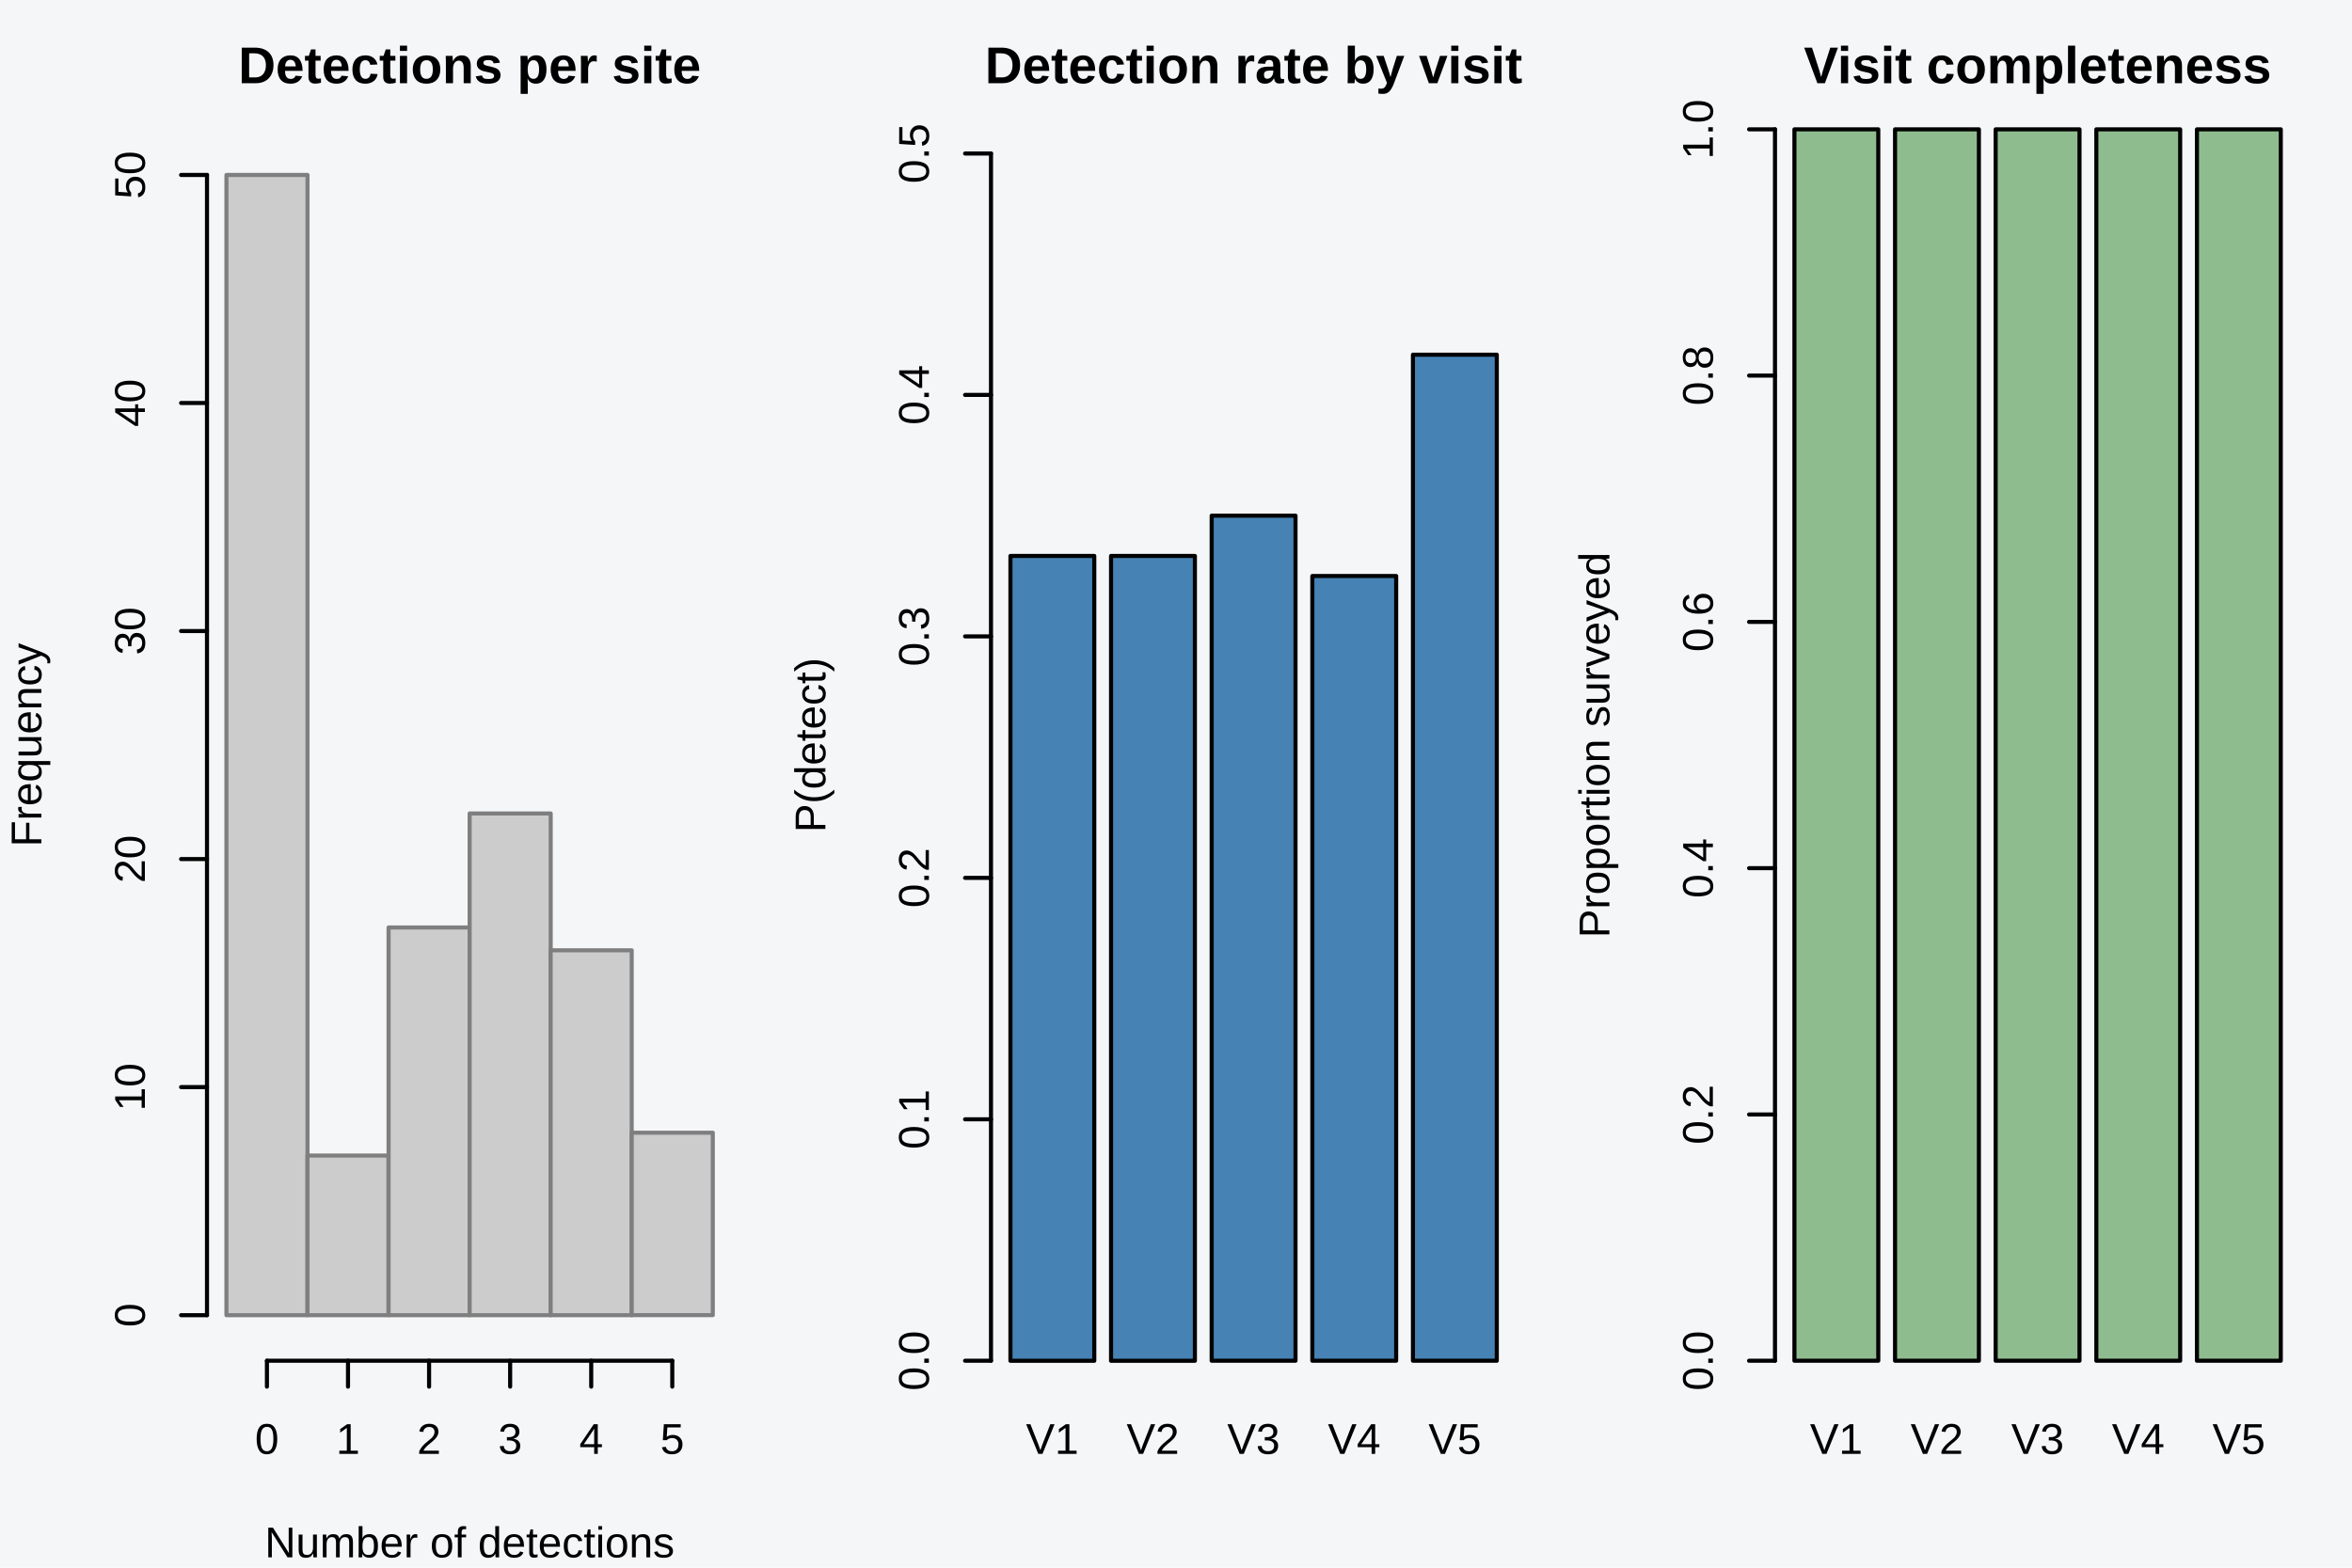
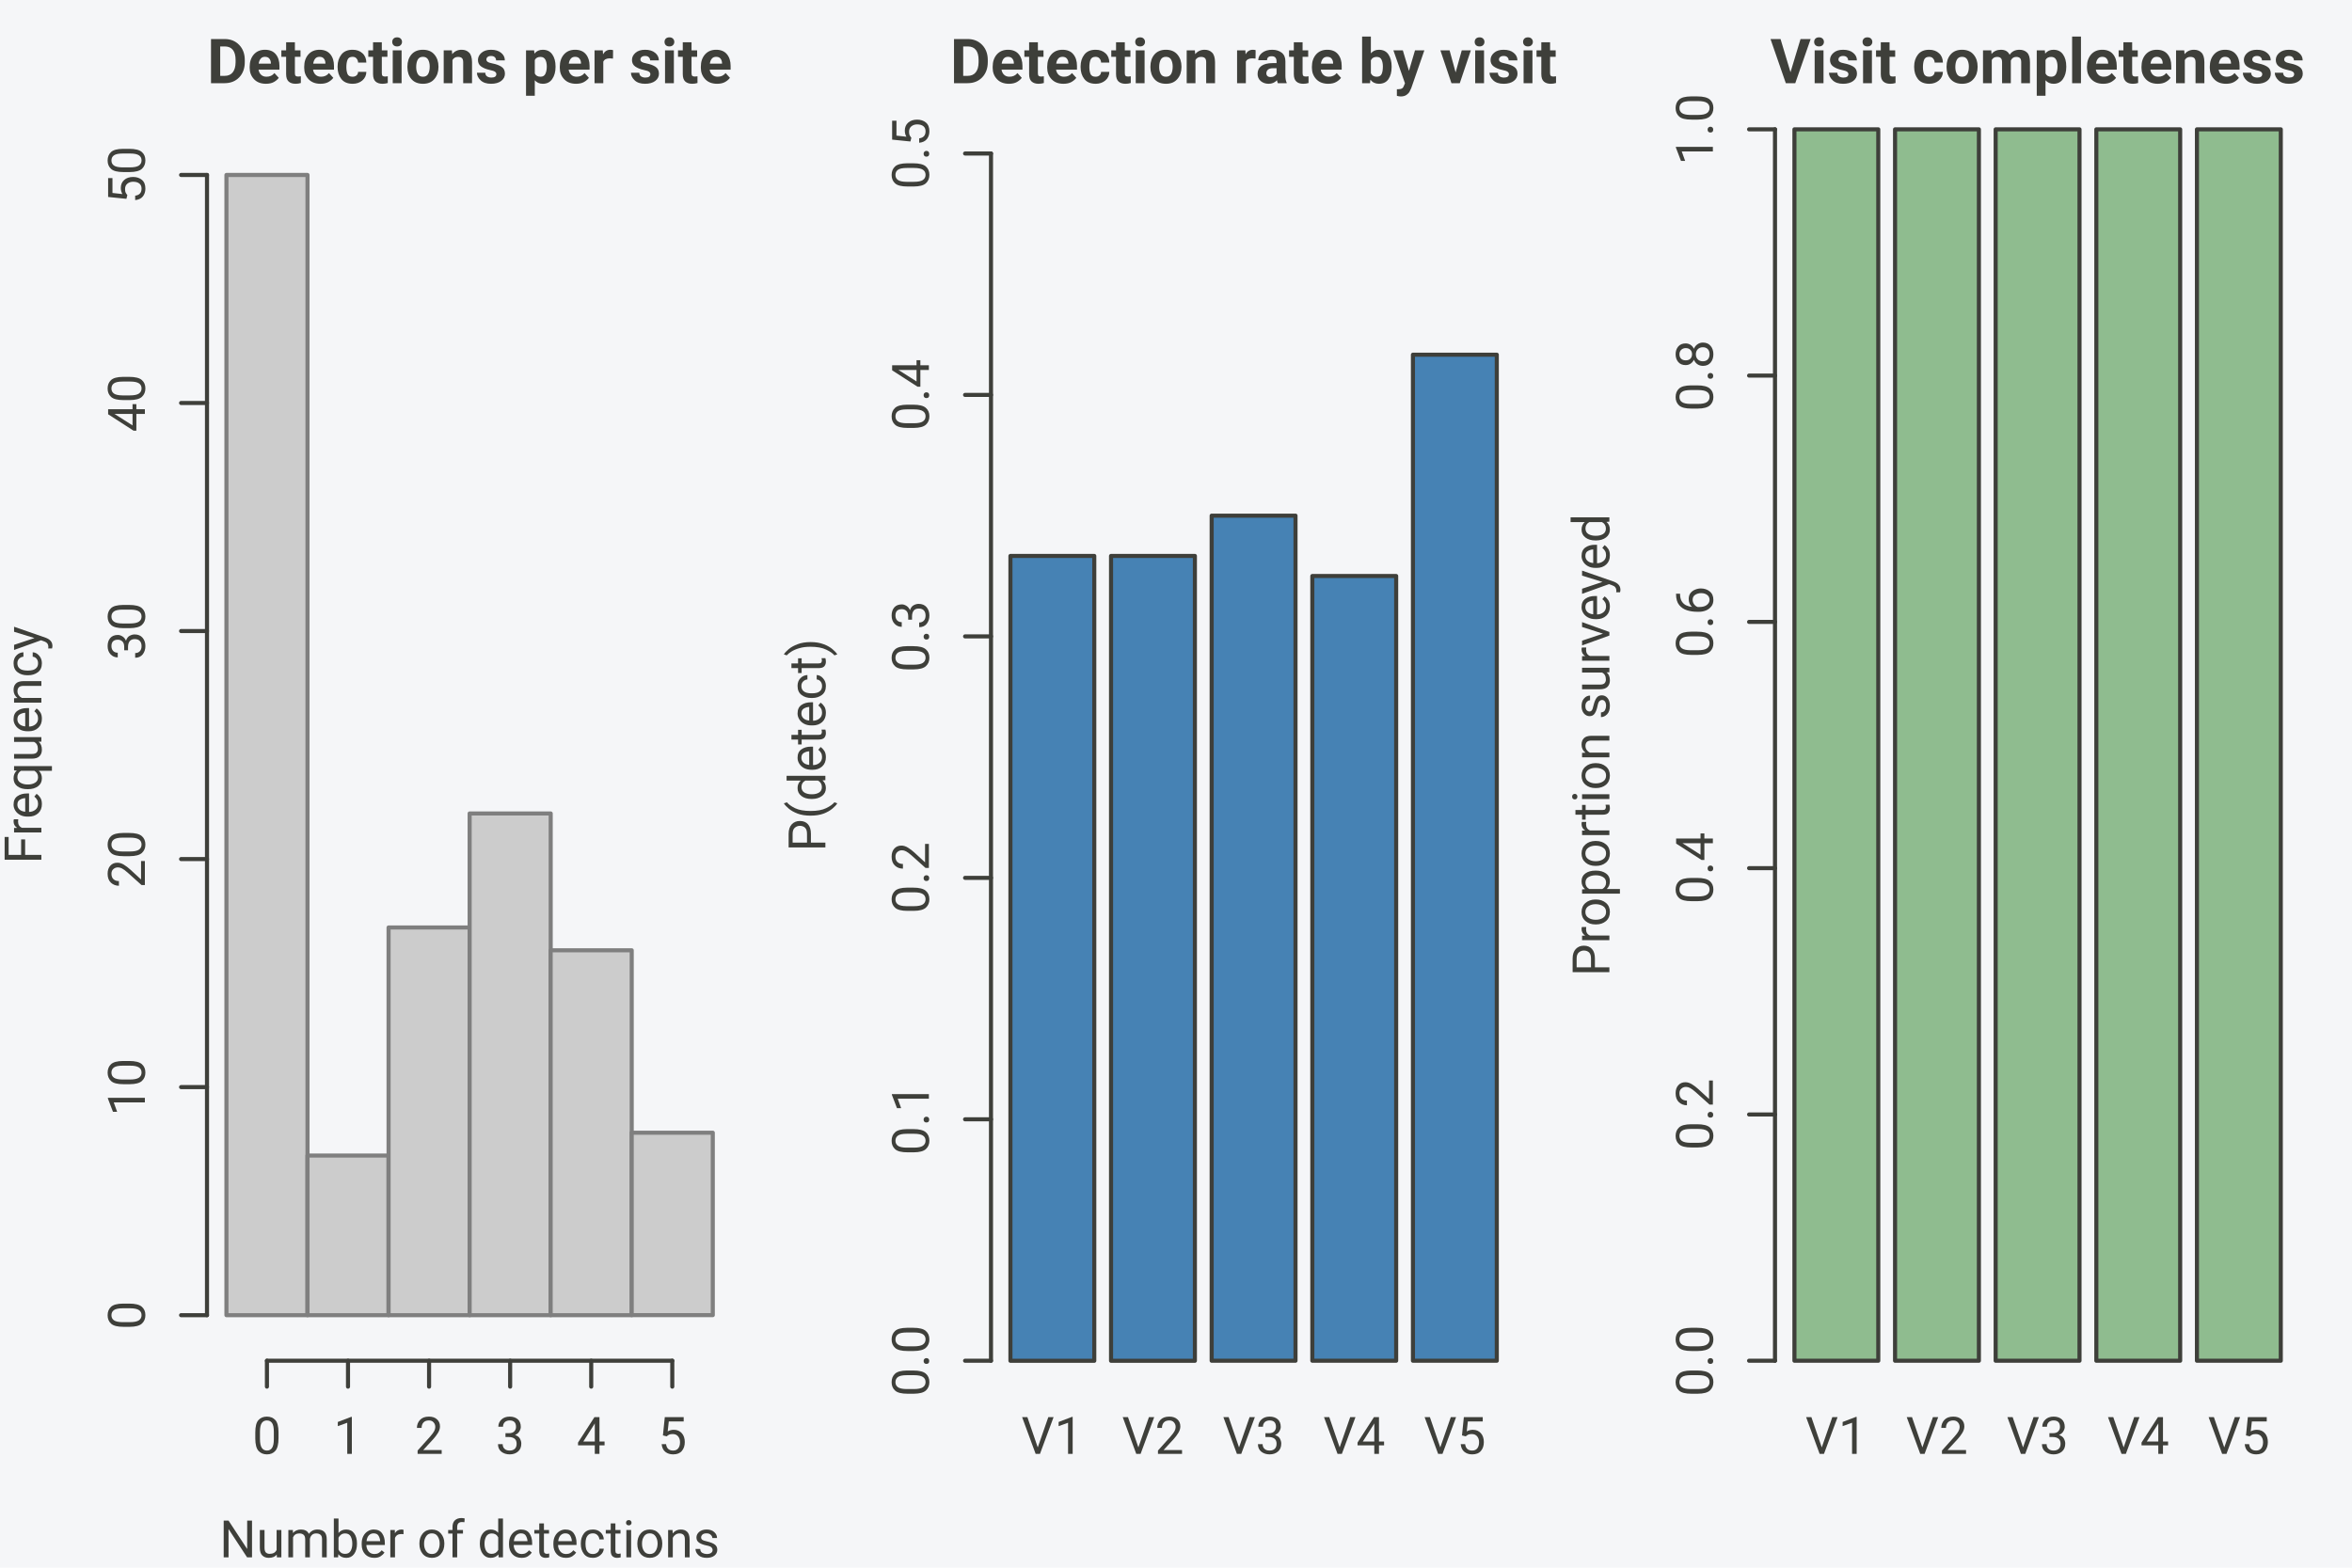
<svg xmlns="http://www.w3.org/2000/svg" width="432.00pt" height="288.00pt" viewBox="0 0 432.00 288.00">
  <g class="svglite">
    <defs>
      <style type="text/css">
-     .svglite line, .svglite polyline, .svglite polygon, .svglite path, .svglite rect, .svglite circle {
+     /* theme-aware-processed */
+     .svglite line, .svglite polyline, .svglite polygon, .svglite path, .svglite circle {
      fill: none;
-       stroke: #000000;
+       stroke: #3E3F3A;
+       stroke-linecap: round;
+       stroke-linejoin: round;
+       stroke-miterlimit: 10.00;
+     }
+     .svglite &gt; g &gt; rect {
+       fill: none;
+       stroke: #3E3F3A;
      stroke-linecap: round;
      stroke-linejoin: round;
      stroke-miterlimit: 10.00;
    }
    .svglite text {
      white-space: pre;
+       fill: #3E3F3A;
    }
    .svglite g.glyphgroup path {
      fill: inherit;
      stroke: none;
    }
  </style>
    </defs>
    <rect width="100%" height="100%" style="stroke: none; fill: #F5F6F8;" />
    <defs>
      <clipPath id="cpMC4wMHw0MzIuMDB8MC4wMHwyODguMDA=">
        <rect x="0.00" y="0.00" width="432.00" height="288.00" />
      </clipPath>
    </defs>
    <g clip-path="url(#cpMC4wMHw0MzIuMDB8MC4wMHwyODguMDA=)">
</g>
    <defs>
      <clipPath id="cpMC4wMHwxNDQuMDB8MC4wMHwyODguMDA=">
        <rect x="0.00" y="0.00" width="144.00" height="288.00" />
      </clipPath>
    </defs>
    <g clip-path="url(#cpMC4wMHwxNDQuMDB8MC4wMHwyODguMDA=)">
-       <text x="86.26" y="15.28" text-anchor="middle" style="font-size: 9.50px; font-weight: bold; font-family: &quot;Arial&quot;;" textLength="84.95px" lengthAdjust="spacingAndGlyphs">Detections per site</text>
-       <text x="86.26" y="286.10" text-anchor="middle" style="font-size: 7.92px; font-family: &quot;Arial&quot;;" textLength="75.12px" lengthAdjust="spacingAndGlyphs">Number of detections</text>
-       <text transform="translate(7.60,136.87) rotate(-90)" text-anchor="middle" style="font-size: 7.92px; font-family: &quot;Arial&quot;;" textLength="37.33px" lengthAdjust="spacingAndGlyphs">Frequency</text>
+       <text x="86.26" y="15.28" text-anchor="middle" style="font-size: 0.95em; font-weight: bold; font-family: &quot;Roboto&quot;, -apple-system, BlinkMacSystemFont, &quot;Segoe UI&quot;, system-ui, sans-serif;">Detections per site</text>
+       <text x="86.26" y="286.10" text-anchor="middle" style="font-size: 0.792em; font-family: &quot;Roboto&quot;, -apple-system, BlinkMacSystemFont, &quot;Segoe UI&quot;, system-ui, sans-serif;">Number of detections</text>
+       <text transform="translate(7.60,136.87) rotate(-90)" text-anchor="middle" style="font-size: 0.792em; font-family: &quot;Roboto&quot;, -apple-system, BlinkMacSystemFont, &quot;Segoe UI&quot;, system-ui, sans-serif;">Frequency</text>
    </g>
    <g clip-path="url(#cpMC4wMHw0MzIuMDB8MC4wMHwyODguMDA=)">
      <line x1="49.03" y1="249.98" x2="123.48" y2="249.98" style="stroke-width: 0.75;" />
      <line x1="49.03" y1="249.98" x2="49.03" y2="254.74" style="stroke-width: 0.75;" />
      <line x1="63.92" y1="249.98" x2="63.92" y2="254.74" style="stroke-width: 0.75;" />
      <line x1="78.81" y1="249.98" x2="78.81" y2="254.74" style="stroke-width: 0.75;" />
      <line x1="93.70" y1="249.98" x2="93.70" y2="254.74" style="stroke-width: 0.75;" />
      <line x1="108.59" y1="249.98" x2="108.59" y2="254.74" style="stroke-width: 0.75;" />
      <line x1="123.48" y1="249.98" x2="123.48" y2="254.74" style="stroke-width: 0.75;" />
-       <text x="49.03" y="267.09" text-anchor="middle" style="font-size: 7.92px; font-family: &quot;Arial&quot;;" textLength="4.39px" lengthAdjust="spacingAndGlyphs">0</text>
-       <text x="63.92" y="267.09" text-anchor="middle" style="font-size: 7.92px; font-family: &quot;Arial&quot;;" textLength="4.39px" lengthAdjust="spacingAndGlyphs">1</text>
-       <text x="78.81" y="267.09" text-anchor="middle" style="font-size: 7.92px; font-family: &quot;Arial&quot;;" textLength="4.39px" lengthAdjust="spacingAndGlyphs">2</text>
-       <text x="93.70" y="267.09" text-anchor="middle" style="font-size: 7.92px; font-family: &quot;Arial&quot;;" textLength="4.39px" lengthAdjust="spacingAndGlyphs">3</text>
-       <text x="108.59" y="267.09" text-anchor="middle" style="font-size: 7.92px; font-family: &quot;Arial&quot;;" textLength="4.39px" lengthAdjust="spacingAndGlyphs">4</text>
-       <text x="123.48" y="267.09" text-anchor="middle" style="font-size: 7.92px; font-family: &quot;Arial&quot;;" textLength="4.39px" lengthAdjust="spacingAndGlyphs">5</text>
+       <text x="49.03" y="267.09" text-anchor="middle" style="font-size: 0.792em; font-family: &quot;Roboto&quot;, -apple-system, BlinkMacSystemFont, &quot;Segoe UI&quot;, system-ui, sans-serif;">0</text>
+       <text x="63.92" y="267.09" text-anchor="middle" style="font-size: 0.792em; font-family: &quot;Roboto&quot;, -apple-system, BlinkMacSystemFont, &quot;Segoe UI&quot;, system-ui, sans-serif;">1</text>
+       <text x="78.81" y="267.09" text-anchor="middle" style="font-size: 0.792em; font-family: &quot;Roboto&quot;, -apple-system, BlinkMacSystemFont, &quot;Segoe UI&quot;, system-ui, sans-serif;">2</text>
+       <text x="93.70" y="267.09" text-anchor="middle" style="font-size: 0.792em; font-family: &quot;Roboto&quot;, -apple-system, BlinkMacSystemFont, &quot;Segoe UI&quot;, system-ui, sans-serif;">3</text>
+       <text x="108.59" y="267.09" text-anchor="middle" style="font-size: 0.792em; font-family: &quot;Roboto&quot;, -apple-system, BlinkMacSystemFont, &quot;Segoe UI&quot;, system-ui, sans-serif;">4</text>
+       <text x="123.48" y="267.09" text-anchor="middle" style="font-size: 0.792em; font-family: &quot;Roboto&quot;, -apple-system, BlinkMacSystemFont, &quot;Segoe UI&quot;, system-ui, sans-serif;">5</text>
      <line x1="38.02" y1="241.61" x2="38.02" y2="32.14" style="stroke-width: 0.75;" />
      <line x1="38.02" y1="241.61" x2="33.26" y2="241.61" style="stroke-width: 0.75;" />
      <line x1="38.02" y1="199.71" x2="33.26" y2="199.71" style="stroke-width: 0.75;" />
      <line x1="38.02" y1="157.82" x2="33.26" y2="157.82" style="stroke-width: 0.75;" />
      <line x1="38.02" y1="115.93" x2="33.26" y2="115.93" style="stroke-width: 0.75;" />
      <line x1="38.02" y1="74.03" x2="33.26" y2="74.03" style="stroke-width: 0.75;" />
      <line x1="38.02" y1="32.14" x2="33.26" y2="32.14" style="stroke-width: 0.75;" />
-       <text transform="translate(26.61,241.61) rotate(-90)" text-anchor="middle" style="font-size: 7.92px; font-family: &quot;Arial&quot;;" textLength="4.39px" lengthAdjust="spacingAndGlyphs">0</text>
-       <text transform="translate(26.61,199.71) rotate(-90)" text-anchor="middle" style="font-size: 7.92px; font-family: &quot;Arial&quot;;" textLength="8.78px" lengthAdjust="spacingAndGlyphs">10</text>
-       <text transform="translate(26.61,157.82) rotate(-90)" text-anchor="middle" style="font-size: 7.92px; font-family: &quot;Arial&quot;;" textLength="8.78px" lengthAdjust="spacingAndGlyphs">20</text>
-       <text transform="translate(26.61,115.93) rotate(-90)" text-anchor="middle" style="font-size: 7.92px; font-family: &quot;Arial&quot;;" textLength="8.78px" lengthAdjust="spacingAndGlyphs">30</text>
-       <text transform="translate(26.61,74.03) rotate(-90)" text-anchor="middle" style="font-size: 7.92px; font-family: &quot;Arial&quot;;" textLength="8.78px" lengthAdjust="spacingAndGlyphs">40</text>
-       <text transform="translate(26.61,32.14) rotate(-90)" text-anchor="middle" style="font-size: 7.92px; font-family: &quot;Arial&quot;;" textLength="8.78px" lengthAdjust="spacingAndGlyphs">50</text>
+       <text transform="translate(26.61,241.61) rotate(-90)" text-anchor="middle" style="font-size: 0.792em; font-family: &quot;Roboto&quot;, -apple-system, BlinkMacSystemFont, &quot;Segoe UI&quot;, system-ui, sans-serif;">0</text>
+       <text transform="translate(26.61,199.71) rotate(-90)" text-anchor="middle" style="font-size: 0.792em; font-family: &quot;Roboto&quot;, -apple-system, BlinkMacSystemFont, &quot;Segoe UI&quot;, system-ui, sans-serif;">10</text>
+       <text transform="translate(26.61,157.82) rotate(-90)" text-anchor="middle" style="font-size: 0.792em; font-family: &quot;Roboto&quot;, -apple-system, BlinkMacSystemFont, &quot;Segoe UI&quot;, system-ui, sans-serif;">20</text>
+       <text transform="translate(26.61,115.93) rotate(-90)" text-anchor="middle" style="font-size: 0.792em; font-family: &quot;Roboto&quot;, -apple-system, BlinkMacSystemFont, &quot;Segoe UI&quot;, system-ui, sans-serif;">30</text>
+       <text transform="translate(26.61,74.03) rotate(-90)" text-anchor="middle" style="font-size: 0.792em; font-family: &quot;Roboto&quot;, -apple-system, BlinkMacSystemFont, &quot;Segoe UI&quot;, system-ui, sans-serif;">40</text>
+       <text transform="translate(26.61,32.14) rotate(-90)" text-anchor="middle" style="font-size: 0.792em; font-family: &quot;Roboto&quot;, -apple-system, BlinkMacSystemFont, &quot;Segoe UI&quot;, system-ui, sans-serif;">50</text>
    </g>
    <defs>
      <clipPath id="cpMzguMDJ8MTM0LjUwfDIzLjc2fDI0OS45OA==">
        <rect x="38.02" y="23.76" width="96.48" height="226.22" />
      </clipPath>
    </defs>
    <g clip-path="url(#cpMzguMDJ8MTM0LjUwfDIzLjc2fDI0OS45OA==)">
      <rect x="41.59" y="32.14" width="14.89" height="209.47" style="stroke-width: 0.75; stroke: #7F7F7F; fill: #CCCCCC;" />
      <rect x="56.48" y="212.28" width="14.89" height="29.33" style="stroke-width: 0.75; stroke: #7F7F7F; fill: #CCCCCC;" />
      <rect x="71.37" y="170.39" width="14.89" height="71.22" style="stroke-width: 0.75; stroke: #7F7F7F; fill: #CCCCCC;" />
      <rect x="86.26" y="149.44" width="14.89" height="92.17" style="stroke-width: 0.75; stroke: #7F7F7F; fill: #CCCCCC;" />
      <rect x="101.14" y="174.58" width="14.89" height="67.03" style="stroke-width: 0.75; stroke: #7F7F7F; fill: #CCCCCC;" />
      <rect x="116.03" y="208.09" width="14.89" height="33.51" style="stroke-width: 0.75; stroke: #7F7F7F; fill: #CCCCCC;" />
    </g>
    <defs>
      <clipPath id="cpMTgyLjAyfDI3OC41MHwyMy43NnwyNDkuOTg=">
        <rect x="182.02" y="23.76" width="96.48" height="226.22" />
      </clipPath>
    </defs>
    <g clip-path="url(#cpMTgyLjAyfDI3OC41MHwyMy43NnwyNDkuOTg=)">
</g>
    <defs>
      <clipPath id="cpMTQ0LjAwfDI4OC4wMHwwLjAwfDI4OC4wMA==">
        <rect x="144.00" y="0.00" width="144.00" height="288.00" />
      </clipPath>
    </defs>
    <g clip-path="url(#cpMTQ0LjAwfDI4OC4wMHwwLjAwfDI4OC4wMA==)">
      <rect x="185.59" y="102.13" width="15.40" height="147.86" style="stroke-width: 0.75; fill: #4682B4;" />
      <rect x="204.07" y="102.13" width="15.40" height="147.86" style="stroke-width: 0.75; fill: #4682B4;" />
      <rect x="222.55" y="94.73" width="15.40" height="155.25" style="stroke-width: 0.75; fill: #4682B4;" />
      <rect x="241.04" y="105.82" width="15.40" height="144.16" style="stroke-width: 0.75; fill: #4682B4;" />
      <rect x="259.52" y="65.16" width="15.40" height="184.82" style="stroke-width: 0.75; fill: #4682B4;" />
    </g>
    <g clip-path="url(#cpMC4wMHw0MzIuMDB8MC4wMHwyODguMDA=)">
-       <text x="193.29" y="267.09" text-anchor="middle" style="font-size: 7.92px; font-family: &quot;Arial&quot;;" textLength="9.66px" lengthAdjust="spacingAndGlyphs">V1</text>
-       <text x="211.77" y="267.09" text-anchor="middle" style="font-size: 7.92px; font-family: &quot;Arial&quot;;" textLength="9.66px" lengthAdjust="spacingAndGlyphs">V2</text>
-       <text x="230.26" y="267.09" text-anchor="middle" style="font-size: 7.92px; font-family: &quot;Arial&quot;;" textLength="9.66px" lengthAdjust="spacingAndGlyphs">V3</text>
-       <text x="248.74" y="267.09" text-anchor="middle" style="font-size: 7.92px; font-family: &quot;Arial&quot;;" textLength="9.66px" lengthAdjust="spacingAndGlyphs">V4</text>
-       <text x="267.22" y="267.09" text-anchor="middle" style="font-size: 7.92px; font-family: &quot;Arial&quot;;" textLength="9.66px" lengthAdjust="spacingAndGlyphs">V5</text>
+       <text x="193.29" y="267.09" text-anchor="middle" style="font-size: 0.792em; font-family: &quot;Roboto&quot;, -apple-system, BlinkMacSystemFont, &quot;Segoe UI&quot;, system-ui, sans-serif;">V1</text>
+       <text x="211.77" y="267.09" text-anchor="middle" style="font-size: 0.792em; font-family: &quot;Roboto&quot;, -apple-system, BlinkMacSystemFont, &quot;Segoe UI&quot;, system-ui, sans-serif;">V2</text>
+       <text x="230.26" y="267.09" text-anchor="middle" style="font-size: 0.792em; font-family: &quot;Roboto&quot;, -apple-system, BlinkMacSystemFont, &quot;Segoe UI&quot;, system-ui, sans-serif;">V3</text>
+       <text x="248.74" y="267.09" text-anchor="middle" style="font-size: 0.792em; font-family: &quot;Roboto&quot;, -apple-system, BlinkMacSystemFont, &quot;Segoe UI&quot;, system-ui, sans-serif;">V4</text>
+       <text x="267.22" y="267.09" text-anchor="middle" style="font-size: 0.792em; font-family: &quot;Roboto&quot;, -apple-system, BlinkMacSystemFont, &quot;Segoe UI&quot;, system-ui, sans-serif;">V5</text>
    </g>
    <g clip-path="url(#cpMTQ0LjAwfDI4OC4wMHwwLjAwfDI4OC4wMA==)">
-       <text x="230.26" y="15.28" text-anchor="middle" style="font-size: 9.50px; font-weight: bold; font-family: &quot;Arial&quot;;" textLength="98.67px" lengthAdjust="spacingAndGlyphs">Detection rate by visit</text>
-       <text transform="translate(151.60,136.87) rotate(-90)" text-anchor="middle" style="font-size: 7.92px; font-family: &quot;Arial&quot;;" textLength="32.08px" lengthAdjust="spacingAndGlyphs">P(detect)</text>
+       <text x="230.26" y="15.28" text-anchor="middle" style="font-size: 0.95em; font-weight: bold; font-family: &quot;Roboto&quot;, -apple-system, BlinkMacSystemFont, &quot;Segoe UI&quot;, system-ui, sans-serif;">Detection rate by visit</text>
+       <text transform="translate(151.60,136.87) rotate(-90)" text-anchor="middle" style="font-size: 0.792em; font-family: &quot;Roboto&quot;, -apple-system, BlinkMacSystemFont, &quot;Segoe UI&quot;, system-ui, sans-serif;">P(detect)</text>
    </g>
    <g clip-path="url(#cpMC4wMHw0MzIuMDB8MC4wMHwyODguMDA=)">
      <line x1="182.02" y1="249.98" x2="182.02" y2="28.20" style="stroke-width: 0.75;" />
      <line x1="182.02" y1="249.98" x2="177.26" y2="249.98" style="stroke-width: 0.75;" />
      <line x1="182.02" y1="205.63" x2="177.26" y2="205.63" style="stroke-width: 0.75;" />
      <line x1="182.02" y1="161.27" x2="177.26" y2="161.27" style="stroke-width: 0.75;" />
      <line x1="182.02" y1="116.91" x2="177.26" y2="116.91" style="stroke-width: 0.75;" />
      <line x1="182.02" y1="72.55" x2="177.26" y2="72.55" style="stroke-width: 0.75;" />
      <line x1="182.02" y1="28.20" x2="177.26" y2="28.20" style="stroke-width: 0.75;" />
-       <text transform="translate(170.61,249.98) rotate(-90)" text-anchor="middle" style="font-size: 7.92px; font-family: &quot;Arial&quot;;" textLength="10.98px" lengthAdjust="spacingAndGlyphs">0.0</text>
-       <text transform="translate(170.61,205.63) rotate(-90)" text-anchor="middle" style="font-size: 7.92px; font-family: &quot;Arial&quot;;" textLength="10.98px" lengthAdjust="spacingAndGlyphs">0.1</text>
-       <text transform="translate(170.61,161.27) rotate(-90)" text-anchor="middle" style="font-size: 7.92px; font-family: &quot;Arial&quot;;" textLength="10.98px" lengthAdjust="spacingAndGlyphs">0.2</text>
-       <text transform="translate(170.61,116.91) rotate(-90)" text-anchor="middle" style="font-size: 7.92px; font-family: &quot;Arial&quot;;" textLength="10.98px" lengthAdjust="spacingAndGlyphs">0.3</text>
-       <text transform="translate(170.61,72.55) rotate(-90)" text-anchor="middle" style="font-size: 7.92px; font-family: &quot;Arial&quot;;" textLength="10.98px" lengthAdjust="spacingAndGlyphs">0.4</text>
-       <text transform="translate(170.61,28.20) rotate(-90)" text-anchor="middle" style="font-size: 7.92px; font-family: &quot;Arial&quot;;" textLength="10.98px" lengthAdjust="spacingAndGlyphs">0.5</text>
+       <text transform="translate(170.61,249.98) rotate(-90)" text-anchor="middle" style="font-size: 0.792em; font-family: &quot;Roboto&quot;, -apple-system, BlinkMacSystemFont, &quot;Segoe UI&quot;, system-ui, sans-serif;">0.0</text>
+       <text transform="translate(170.61,205.63) rotate(-90)" text-anchor="middle" style="font-size: 0.792em; font-family: &quot;Roboto&quot;, -apple-system, BlinkMacSystemFont, &quot;Segoe UI&quot;, system-ui, sans-serif;">0.1</text>
+       <text transform="translate(170.61,161.27) rotate(-90)" text-anchor="middle" style="font-size: 0.792em; font-family: &quot;Roboto&quot;, -apple-system, BlinkMacSystemFont, &quot;Segoe UI&quot;, system-ui, sans-serif;">0.2</text>
+       <text transform="translate(170.61,116.91) rotate(-90)" text-anchor="middle" style="font-size: 0.792em; font-family: &quot;Roboto&quot;, -apple-system, BlinkMacSystemFont, &quot;Segoe UI&quot;, system-ui, sans-serif;">0.3</text>
+       <text transform="translate(170.61,72.55) rotate(-90)" text-anchor="middle" style="font-size: 0.792em; font-family: &quot;Roboto&quot;, -apple-system, BlinkMacSystemFont, &quot;Segoe UI&quot;, system-ui, sans-serif;">0.4</text>
+       <text transform="translate(170.61,28.20) rotate(-90)" text-anchor="middle" style="font-size: 0.792em; font-family: &quot;Roboto&quot;, -apple-system, BlinkMacSystemFont, &quot;Segoe UI&quot;, system-ui, sans-serif;">0.5</text>
    </g>
    <defs>
      <clipPath id="cpMzI2LjAyfDQyMi41MHwyMy43NnwyNDkuOTg=">
        <rect x="326.02" y="23.76" width="96.48" height="226.22" />
      </clipPath>
    </defs>
    <g clip-path="url(#cpMzI2LjAyfDQyMi41MHwyMy43NnwyNDkuOTg=)">
</g>
    <defs>
      <clipPath id="cpMjg4LjAwfDQzMi4wMHwwLjAwfDI4OC4wMA==">
        <rect x="288.00" y="0.00" width="144.00" height="288.00" />
      </clipPath>
    </defs>
    <g clip-path="url(#cpMjg4LjAwfDQzMi4wMHwwLjAwfDI4OC4wMA==)">
      <rect x="329.59" y="23.76" width="15.40" height="226.22" style="stroke-width: 0.75; fill: #8FBC8F;" />
      <rect x="348.07" y="23.76" width="15.40" height="226.22" style="stroke-width: 0.75; fill: #8FBC8F;" />
      <rect x="366.55" y="23.76" width="15.40" height="226.22" style="stroke-width: 0.75; fill: #8FBC8F;" />
      <rect x="385.04" y="23.76" width="15.40" height="226.22" style="stroke-width: 0.75; fill: #8FBC8F;" />
      <rect x="403.52" y="23.76" width="15.40" height="226.22" style="stroke-width: 0.75; fill: #8FBC8F;" />
    </g>
    <g clip-path="url(#cpMC4wMHw0MzIuMDB8MC4wMHwyODguMDA=)">
-       <text x="337.29" y="267.09" text-anchor="middle" style="font-size: 7.92px; font-family: &quot;Arial&quot;;" textLength="9.66px" lengthAdjust="spacingAndGlyphs">V1</text>
-       <text x="355.77" y="267.09" text-anchor="middle" style="font-size: 7.92px; font-family: &quot;Arial&quot;;" textLength="9.66px" lengthAdjust="spacingAndGlyphs">V2</text>
-       <text x="374.26" y="267.09" text-anchor="middle" style="font-size: 7.92px; font-family: &quot;Arial&quot;;" textLength="9.66px" lengthAdjust="spacingAndGlyphs">V3</text>
-       <text x="392.74" y="267.09" text-anchor="middle" style="font-size: 7.92px; font-family: &quot;Arial&quot;;" textLength="9.66px" lengthAdjust="spacingAndGlyphs">V4</text>
-       <text x="411.22" y="267.09" text-anchor="middle" style="font-size: 7.92px; font-family: &quot;Arial&quot;;" textLength="9.66px" lengthAdjust="spacingAndGlyphs">V5</text>
+       <text x="337.29" y="267.09" text-anchor="middle" style="font-size: 0.792em; font-family: &quot;Roboto&quot;, -apple-system, BlinkMacSystemFont, &quot;Segoe UI&quot;, system-ui, sans-serif;">V1</text>
+       <text x="355.77" y="267.09" text-anchor="middle" style="font-size: 0.792em; font-family: &quot;Roboto&quot;, -apple-system, BlinkMacSystemFont, &quot;Segoe UI&quot;, system-ui, sans-serif;">V2</text>
+       <text x="374.26" y="267.09" text-anchor="middle" style="font-size: 0.792em; font-family: &quot;Roboto&quot;, -apple-system, BlinkMacSystemFont, &quot;Segoe UI&quot;, system-ui, sans-serif;">V3</text>
+       <text x="392.74" y="267.09" text-anchor="middle" style="font-size: 0.792em; font-family: &quot;Roboto&quot;, -apple-system, BlinkMacSystemFont, &quot;Segoe UI&quot;, system-ui, sans-serif;">V4</text>
+       <text x="411.22" y="267.09" text-anchor="middle" style="font-size: 0.792em; font-family: &quot;Roboto&quot;, -apple-system, BlinkMacSystemFont, &quot;Segoe UI&quot;, system-ui, sans-serif;">V5</text>
    </g>
    <g clip-path="url(#cpMjg4LjAwfDQzMi4wMHwwLjAwfDI4OC4wMA==)">
-       <text x="374.26" y="15.28" text-anchor="middle" style="font-size: 9.50px; font-weight: bold; font-family: &quot;Arial&quot;;" textLength="85.86px" lengthAdjust="spacingAndGlyphs">Visit completeness</text>
-       <text transform="translate(295.60,136.87) rotate(-90)" text-anchor="middle" style="font-size: 7.92px; font-family: &quot;Arial&quot;;" textLength="70.72px" lengthAdjust="spacingAndGlyphs">Proportion surveyed</text>
+       <text x="374.26" y="15.28" text-anchor="middle" style="font-size: 0.95em; font-weight: bold; font-family: &quot;Roboto&quot;, -apple-system, BlinkMacSystemFont, &quot;Segoe UI&quot;, system-ui, sans-serif;">Visit completeness</text>
+       <text transform="translate(295.60,136.87) rotate(-90)" text-anchor="middle" style="font-size: 0.792em; font-family: &quot;Roboto&quot;, -apple-system, BlinkMacSystemFont, &quot;Segoe UI&quot;, system-ui, sans-serif;">Proportion surveyed</text>
    </g>
    <g clip-path="url(#cpMC4wMHw0MzIuMDB8MC4wMHwyODguMDA=)">
      <line x1="326.02" y1="249.98" x2="326.02" y2="23.76" style="stroke-width: 0.75;" />
      <line x1="326.02" y1="249.98" x2="321.26" y2="249.98" style="stroke-width: 0.75;" />
      <line x1="326.02" y1="204.74" x2="321.26" y2="204.74" style="stroke-width: 0.75;" />
      <line x1="326.02" y1="159.49" x2="321.26" y2="159.49" style="stroke-width: 0.75;" />
      <line x1="326.02" y1="114.25" x2="321.26" y2="114.25" style="stroke-width: 0.75;" />
      <line x1="326.02" y1="69.00" x2="321.26" y2="69.00" style="stroke-width: 0.75;" />
      <line x1="326.02" y1="23.76" x2="321.26" y2="23.76" style="stroke-width: 0.75;" />
-       <text transform="translate(314.61,249.98) rotate(-90)" text-anchor="middle" style="font-size: 7.92px; font-family: &quot;Arial&quot;;" textLength="10.98px" lengthAdjust="spacingAndGlyphs">0.0</text>
-       <text transform="translate(314.61,204.74) rotate(-90)" text-anchor="middle" style="font-size: 7.92px; font-family: &quot;Arial&quot;;" textLength="10.98px" lengthAdjust="spacingAndGlyphs">0.2</text>
-       <text transform="translate(314.61,159.49) rotate(-90)" text-anchor="middle" style="font-size: 7.92px; font-family: &quot;Arial&quot;;" textLength="10.98px" lengthAdjust="spacingAndGlyphs">0.4</text>
-       <text transform="translate(314.61,114.25) rotate(-90)" text-anchor="middle" style="font-size: 7.92px; font-family: &quot;Arial&quot;;" textLength="10.98px" lengthAdjust="spacingAndGlyphs">0.6</text>
-       <text transform="translate(314.61,69.00) rotate(-90)" text-anchor="middle" style="font-size: 7.92px; font-family: &quot;Arial&quot;;" textLength="10.98px" lengthAdjust="spacingAndGlyphs">0.8</text>
-       <text transform="translate(314.61,23.76) rotate(-90)" text-anchor="middle" style="font-size: 7.92px; font-family: &quot;Arial&quot;;" textLength="10.98px" lengthAdjust="spacingAndGlyphs">1.0</text>
+       <text transform="translate(314.61,249.98) rotate(-90)" text-anchor="middle" style="font-size: 0.792em; font-family: &quot;Roboto&quot;, -apple-system, BlinkMacSystemFont, &quot;Segoe UI&quot;, system-ui, sans-serif;">0.0</text>
+       <text transform="translate(314.61,204.74) rotate(-90)" text-anchor="middle" style="font-size: 0.792em; font-family: &quot;Roboto&quot;, -apple-system, BlinkMacSystemFont, &quot;Segoe UI&quot;, system-ui, sans-serif;">0.2</text>
+       <text transform="translate(314.61,159.49) rotate(-90)" text-anchor="middle" style="font-size: 0.792em; font-family: &quot;Roboto&quot;, -apple-system, BlinkMacSystemFont, &quot;Segoe UI&quot;, system-ui, sans-serif;">0.4</text>
+       <text transform="translate(314.61,114.25) rotate(-90)" text-anchor="middle" style="font-size: 0.792em; font-family: &quot;Roboto&quot;, -apple-system, BlinkMacSystemFont, &quot;Segoe UI&quot;, system-ui, sans-serif;">0.6</text>
+       <text transform="translate(314.61,69.00) rotate(-90)" text-anchor="middle" style="font-size: 0.792em; font-family: &quot;Roboto&quot;, -apple-system, BlinkMacSystemFont, &quot;Segoe UI&quot;, system-ui, sans-serif;">0.8</text>
+       <text transform="translate(314.61,23.76) rotate(-90)" text-anchor="middle" style="font-size: 0.792em; font-family: &quot;Roboto&quot;, -apple-system, BlinkMacSystemFont, &quot;Segoe UI&quot;, system-ui, sans-serif;">1.0</text>
    </g>
  </g>
</svg>
